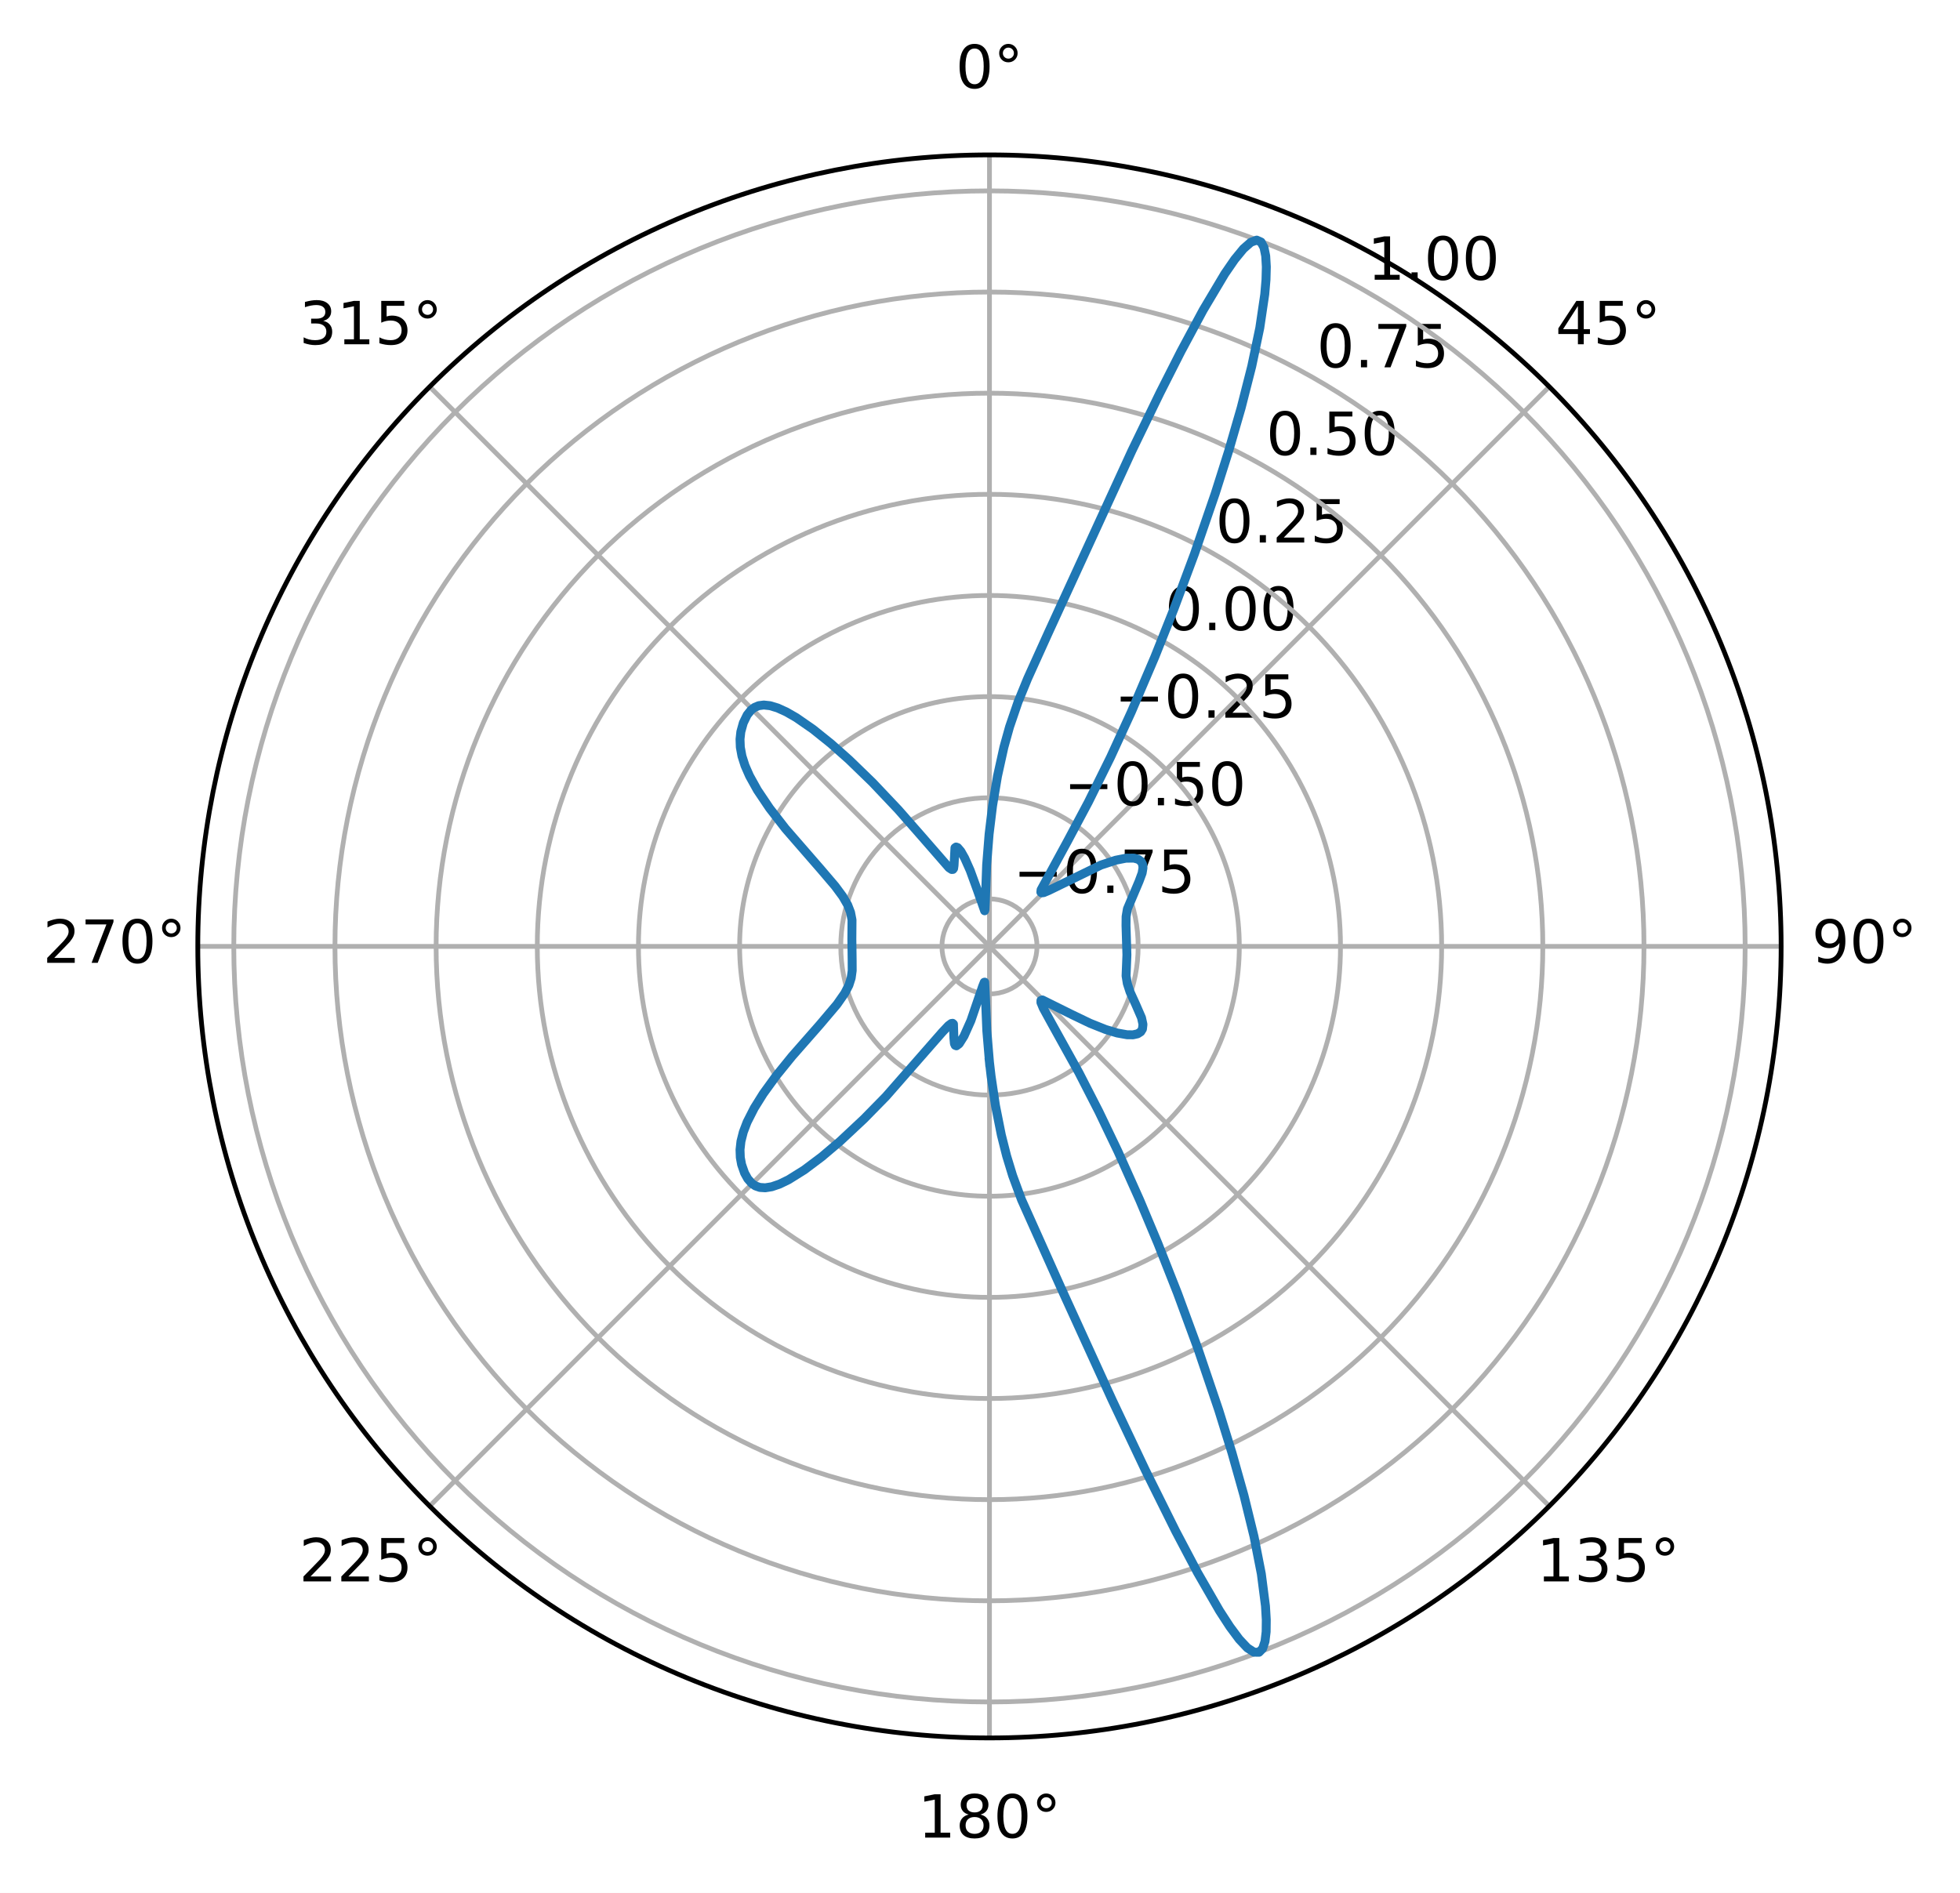
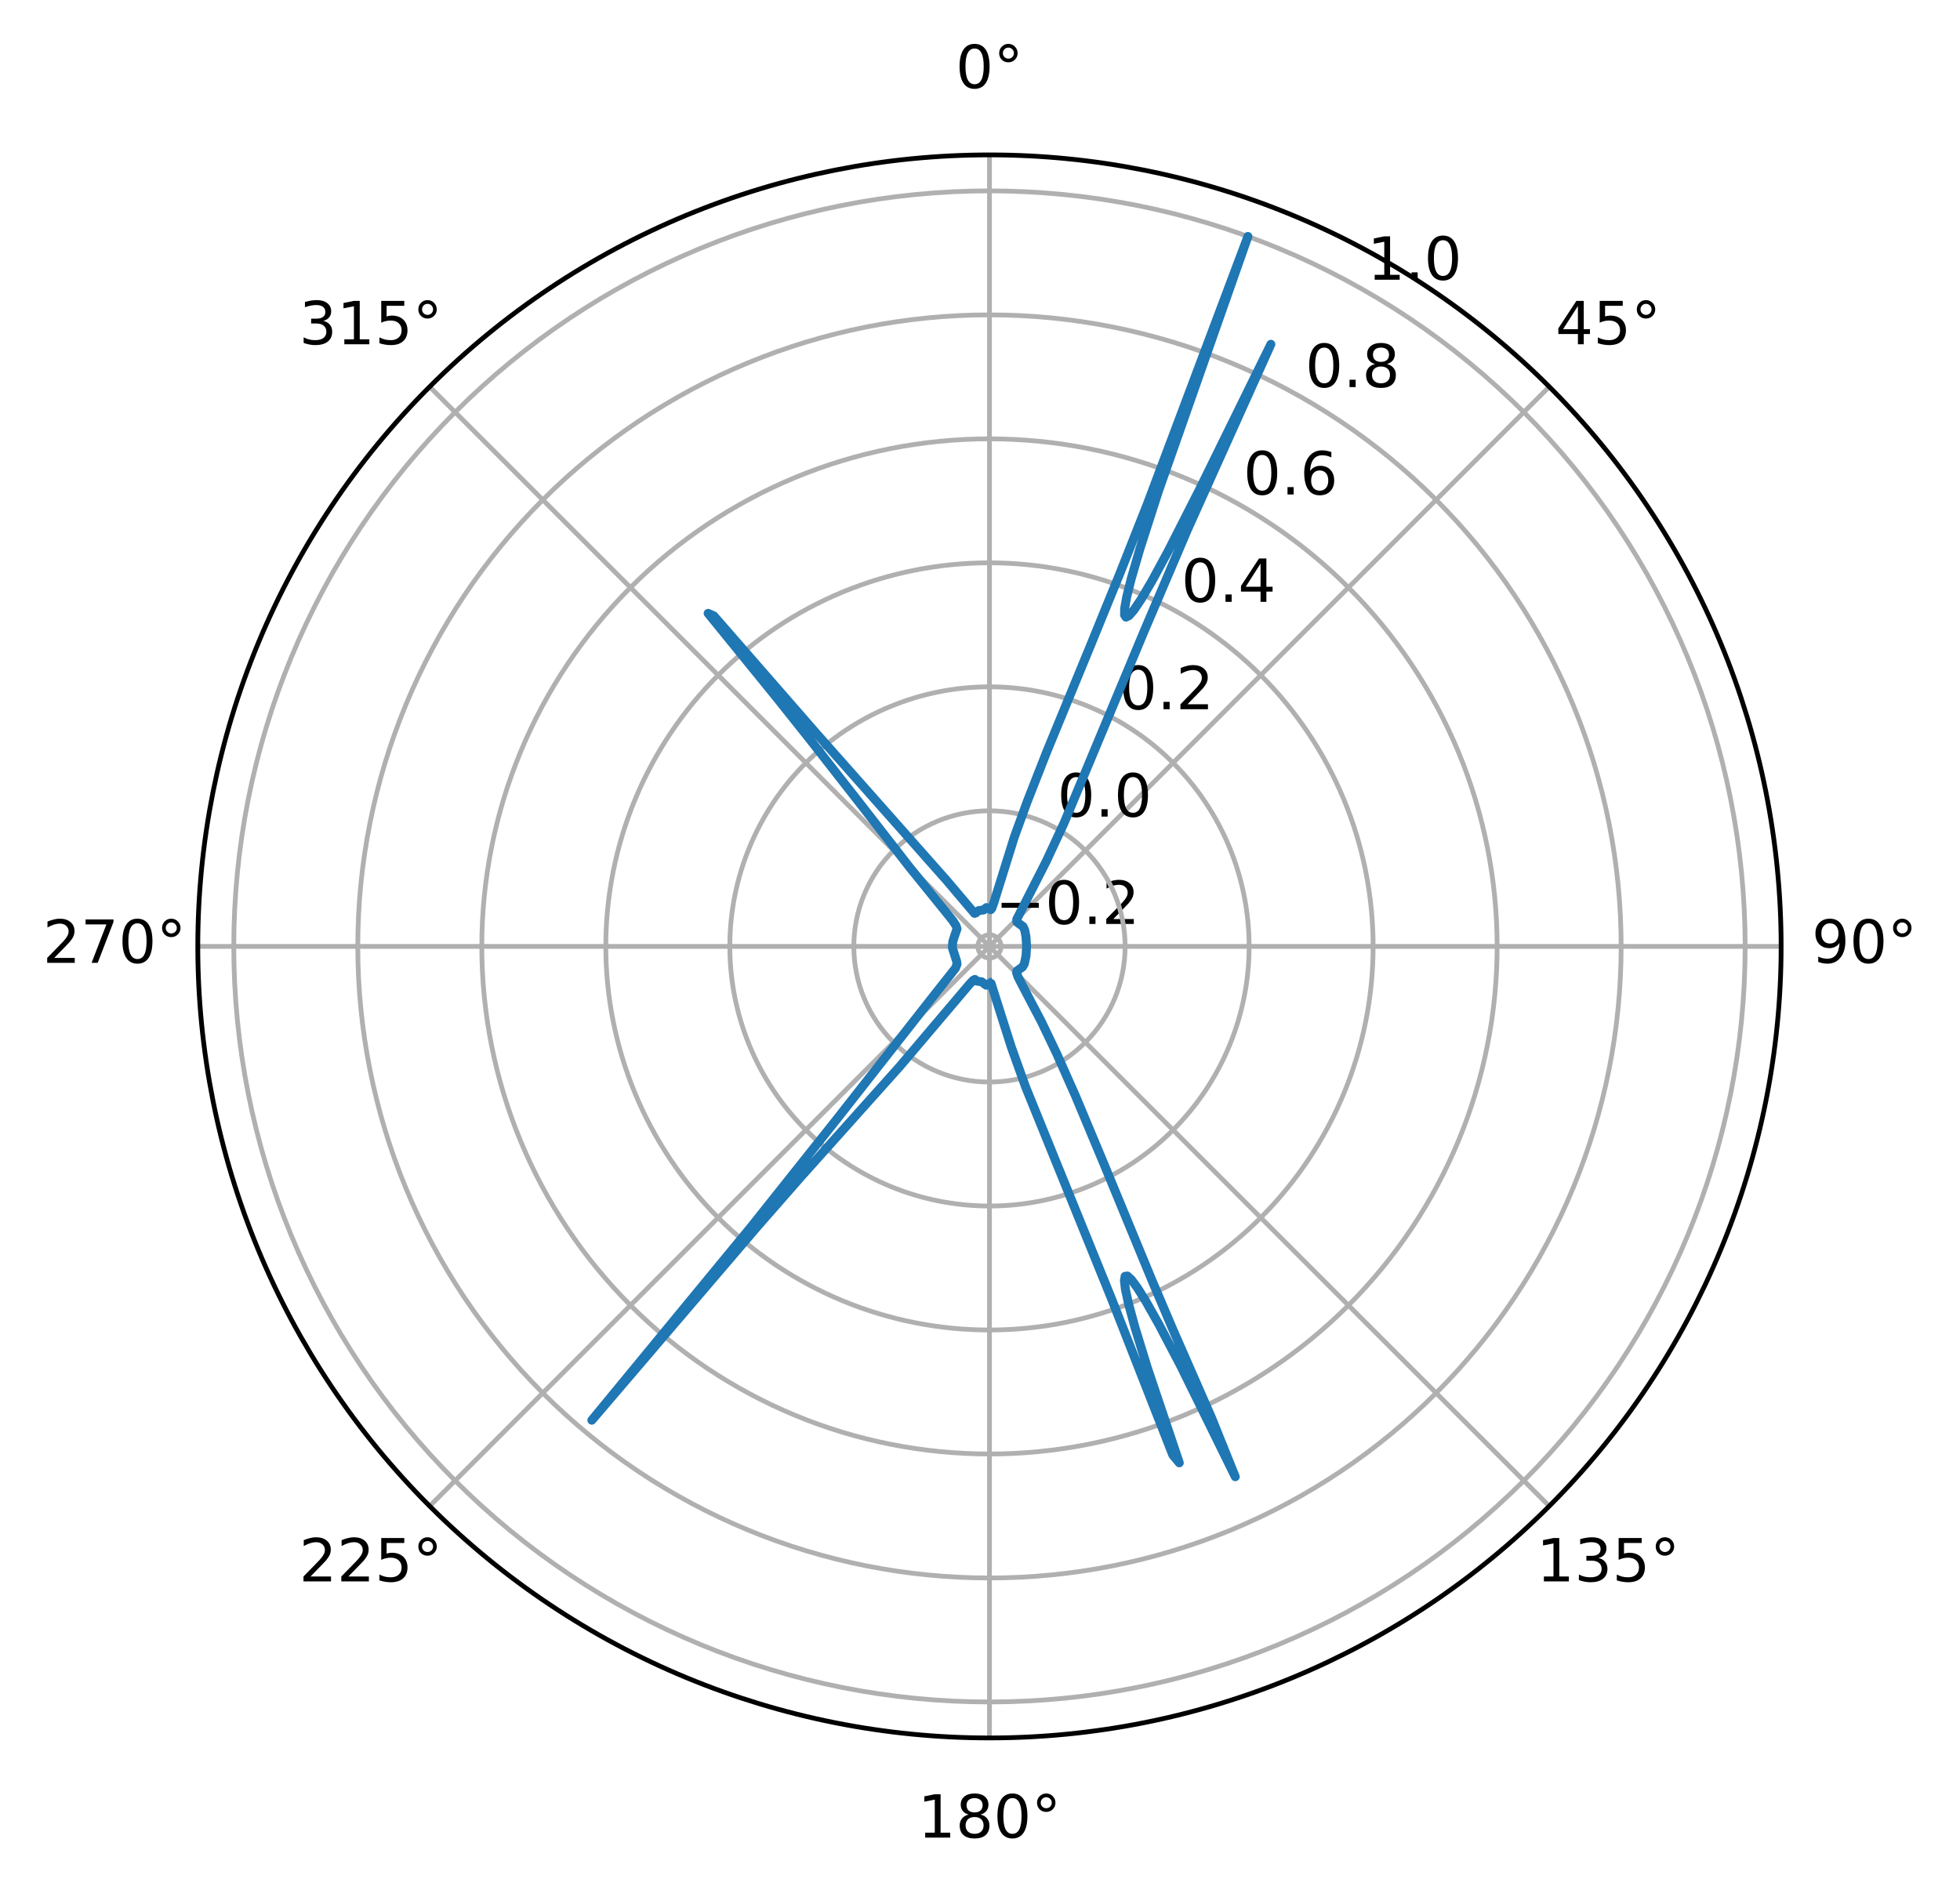
<svg xmlns="http://www.w3.org/2000/svg" xmlns:xlink="http://www.w3.org/1999/xlink" width="329.418pt" height="318.19pt" viewBox="0 0 329.418 318.19" version="1.1">
  <defs>
    <style type="text/css">*{stroke-linejoin: round; stroke-linecap: butt}</style>
  </defs>
  <g id="figure_1">
    <g id="patch_1">
      <path d="M 0 318.19  L 329.418 318.19  L 329.418 0  L 0 0  z " style="fill: #ffffff" />
    </g>
    <g id="axes_1">
      <g id="patch_2">
        <path d="M 299.356 159.095  C 299.356 141.622 295.914 124.319 289.227 108.177  C 282.541 92.034 272.74 77.365 260.385 65.01  C 248.029 52.655 233.361 42.854 217.218 36.167  C 201.075 29.481 183.773 26.039 166.3 26.039  C 148.827 26.039 131.524 29.481 115.381 36.167  C 99.239 42.854 84.57 52.655 72.215 65.01  C 59.86 77.365 50.059 92.034 43.372 108.177  C 36.686 124.319 33.244 141.622 33.244 159.095  C 33.244 176.568 36.686 193.871 43.372 210.013  C 50.059 226.156 59.86 240.825 72.215 253.18  C 84.57 265.535 99.239 275.336 115.381 282.023  C 131.524 288.709 148.827 292.151 166.3 292.151  C 183.773 292.151 201.075 288.709 217.218 282.023  C 233.361 275.336 248.029 265.535 260.385 253.18  C 272.74 240.825 282.541 226.156 289.227 210.013  C 295.914 193.871 299.356 176.568 299.356 159.095  M 166.3 159.095  C 166.3 159.095 166.3 159.095 166.3 159.095  C 166.3 159.095 166.3 159.095 166.3 159.095  C 166.3 159.095 166.3 159.095 166.3 159.095  C 166.3 159.095 166.3 159.095 166.3 159.095  C 166.3 159.095 166.3 159.095 166.3 159.095  C 166.3 159.095 166.3 159.095 166.3 159.095  C 166.3 159.095 166.3 159.095 166.3 159.095  C 166.3 159.095 166.3 159.095 166.3 159.095  C 166.3 159.095 166.3 159.095 166.3 159.095  C 166.3 159.095 166.3 159.095 166.3 159.095  C 166.3 159.095 166.3 159.095 166.3 159.095  C 166.3 159.095 166.3 159.095 166.3 159.095  C 166.3 159.095 166.3 159.095 166.3 159.095  C 166.3 159.095 166.3 159.095 166.3 159.095  C 166.3 159.095 166.3 159.095 166.3 159.095  C 166.3 159.095 166.3 159.095 166.3 159.095  M 299.356 159.095  z " style="fill: #ffffff" />
      </g>
      <g id="matplotlib.axis_1">
        <g id="xtick_1">
          <g id="line2d_1">
-             <path d="M 166.3 159.095  L 166.3 26.039  " clip-path="url(#p06a50788ea)" style="fill: none; stroke: #b0b0b0; stroke-width: 0.8; stroke-linecap: square" />
+             <path d="M 166.3 159.095  L 166.3 26.039  " clip-path="url(#pd3a0878248)" style="fill: none; stroke: #b0b0b0; stroke-width: 0.8; stroke-linecap: square" />
          </g>
          <g id="text_1">
            <g transform="translate(160.6185 14.79844)scale(0.1 -0.1)">
              <defs>
                <path id="DejaVuSans-30" d="M 2034 4250  Q 1547 4250 1301 3770  Q 1056 3291 1056 2328  Q 1056 1369 1301 889  Q 1547 409 2034 409  Q 2525 409 2770 889  Q 3016 1369 3016 2328  Q 3016 3291 2770 3770  Q 2525 4250 2034 4250  z M 2034 4750  Q 2819 4750 3233 4129  Q 3647 3509 3647 2328  Q 3647 1150 3233 529  Q 2819 -91 2034 -91  Q 1250 -91 836 529  Q 422 1150 422 2328  Q 422 3509 836 4129  Q 1250 4750 2034 4750  z " transform="scale(0.015625)" />
                <path id="DejaVuSans-b0" d="M 1600 4347  Q 1350 4347 1178 4173  Q 1006 4000 1006 3750  Q 1006 3503 1178 3333  Q 1350 3163 1600 3163  Q 1850 3163 2022 3333  Q 2194 3503 2194 3750  Q 2194 3997 2020 4172  Q 1847 4347 1600 4347  z M 1600 4750  Q 1800 4750 1984 4673  Q 2169 4597 2303 4453  Q 2447 4313 2519 4134  Q 2591 3956 2591 3750  Q 2591 3338 2302 3052  Q 2013 2766 1594 2766  Q 1172 2766 890 3047  Q 609 3328 609 3750  Q 609 4169 896 4459  Q 1184 4750 1600 4750  z " transform="scale(0.015625)" />
              </defs>
              <use xlink:href="#DejaVuSans-30" />
              <use xlink:href="#DejaVuSans-b0" x="63.623" />
            </g>
          </g>
        </g>
        <g id="xtick_2">
          <g id="line2d_2">
-             <path d="M 166.3 159.095  L 260.385 65.01  " clip-path="url(#p06a50788ea)" style="fill: none; stroke: #b0b0b0; stroke-width: 0.8; stroke-linecap: square" />
+             <path d="M 166.3 159.095  L 260.385 65.01  " clip-path="url(#pd3a0878248)" style="fill: none; stroke: #b0b0b0; stroke-width: 0.8; stroke-linecap: square" />
          </g>
          <g id="text_2">
            <g transform="translate(261.4215 57.87014)scale(0.1 -0.1)">
              <defs>
                <path id="DejaVuSans-34" d="M 2419 4116  L 825 1625  L 2419 1625  L 2419 4116  z M 2253 4666  L 3047 4666  L 3047 1625  L 3713 1625  L 3713 1100  L 3047 1100  L 3047 0  L 2419 0  L 2419 1100  L 313 1100  L 313 1709  L 2253 4666  z " transform="scale(0.015625)" />
                <path id="DejaVuSans-35" d="M 691 4666  L 3169 4666  L 3169 4134  L 1269 4134  L 1269 2991  Q 1406 3038 1543 3061  Q 1681 3084 1819 3084  Q 2600 3084 3056 2656  Q 3513 2228 3513 1497  Q 3513 744 3044 326  Q 2575 -91 1722 -91  Q 1428 -91 1123 -41  Q 819 9 494 109  L 494 744  Q 775 591 1075 516  Q 1375 441 1709 441  Q 2250 441 2565 725  Q 2881 1009 2881 1497  Q 2881 1984 2565 2268  Q 2250 2553 1709 2553  Q 1456 2553 1204 2497  Q 953 2441 691 2322  L 691 4666  z " transform="scale(0.015625)" />
              </defs>
              <use xlink:href="#DejaVuSans-34" />
              <use xlink:href="#DejaVuSans-35" x="63.623" />
              <use xlink:href="#DejaVuSans-b0" x="127.246" />
            </g>
          </g>
        </g>
        <g id="xtick_3">
          <g id="line2d_3">
-             <path d="M 166.3 159.095  L 299.356 159.095  " clip-path="url(#p06a50788ea)" style="fill: none; stroke: #b0b0b0; stroke-width: 0.8; stroke-linecap: square" />
+             <path d="M 166.3 159.095  L 299.356 159.095  " clip-path="url(#pd3a0878248)" style="fill: none; stroke: #b0b0b0; stroke-width: 0.8; stroke-linecap: square" />
          </g>
          <g id="text_3">
            <g transform="translate(304.4932 161.8544)scale(0.1 -0.1)">
              <defs>
                <path id="DejaVuSans-39" d="M 703 97  L 703 672  Q 941 559 1184 500  Q 1428 441 1663 441  Q 2288 441 2617 861  Q 2947 1281 2994 2138  Q 2813 1869 2534 1725  Q 2256 1581 1919 1581  Q 1219 1581 811 2004  Q 403 2428 403 3163  Q 403 3881 828 4315  Q 1253 4750 1959 4750  Q 2769 4750 3195 4129  Q 3622 3509 3622 2328  Q 3622 1225 3098 567  Q 2575 -91 1691 -91  Q 1453 -91 1209 -44  Q 966 3 703 97  z M 1959 2075  Q 2384 2075 2632 2365  Q 2881 2656 2881 3163  Q 2881 3666 2632 3958  Q 2384 4250 1959 4250  Q 1534 4250 1286 3958  Q 1038 3666 1038 3163  Q 1038 2656 1286 2365  Q 1534 2075 1959 2075  z " transform="scale(0.015625)" />
              </defs>
              <use xlink:href="#DejaVuSans-39" />
              <use xlink:href="#DejaVuSans-30" x="63.623" />
              <use xlink:href="#DejaVuSans-b0" x="127.246" />
            </g>
          </g>
        </g>
        <g id="xtick_4">
          <g id="line2d_4">
-             <path d="M 166.3 159.095  L 260.385 253.18  " clip-path="url(#p06a50788ea)" style="fill: none; stroke: #b0b0b0; stroke-width: 0.8; stroke-linecap: square" />
+             <path d="M 166.3 159.095  L 260.385 253.18  " clip-path="url(#pd3a0878248)" style="fill: none; stroke: #b0b0b0; stroke-width: 0.8; stroke-linecap: square" />
          </g>
          <g id="text_4">
            <g transform="translate(258.2403 265.8387)scale(0.1 -0.1)">
              <defs>
                <path id="DejaVuSans-31" d="M 794 531  L 1825 531  L 1825 4091  L 703 3866  L 703 4441  L 1819 4666  L 2450 4666  L 2450 531  L 3481 531  L 3481 0  L 794 0  L 794 531  z " transform="scale(0.015625)" />
                <path id="DejaVuSans-33" d="M 2597 2516  Q 3050 2419 3304 2112  Q 3559 1806 3559 1356  Q 3559 666 3084 287  Q 2609 -91 1734 -91  Q 1441 -91 1130 -33  Q 819 25 488 141  L 488 750  Q 750 597 1062 519  Q 1375 441 1716 441  Q 2309 441 2620 675  Q 2931 909 2931 1356  Q 2931 1769 2642 2001  Q 2353 2234 1838 2234  L 1294 2234  L 1294 2753  L 1863 2753  Q 2328 2753 2575 2939  Q 2822 3125 2822 3475  Q 2822 3834 2567 4026  Q 2313 4219 1838 4219  Q 1578 4219 1281 4162  Q 984 4106 628 3988  L 628 4550  Q 988 4650 1302 4700  Q 1616 4750 1894 4750  Q 2613 4750 3031 4423  Q 3450 4097 3450 3541  Q 3450 3153 3228 2886  Q 3006 2619 2597 2516  z " transform="scale(0.015625)" />
              </defs>
              <use xlink:href="#DejaVuSans-31" />
              <use xlink:href="#DejaVuSans-33" x="63.623" />
              <use xlink:href="#DejaVuSans-35" x="127.246" />
              <use xlink:href="#DejaVuSans-b0" x="190.869" />
            </g>
          </g>
        </g>
        <g id="xtick_5">
          <g id="line2d_5">
-             <path d="M 166.3 159.095  L 166.3 292.151  " clip-path="url(#p06a50788ea)" style="fill: none; stroke: #b0b0b0; stroke-width: 0.8; stroke-linecap: square" />
+             <path d="M 166.3 159.095  L 166.3 292.151  " clip-path="url(#pd3a0878248)" style="fill: none; stroke: #b0b0b0; stroke-width: 0.8; stroke-linecap: square" />
          </g>
          <g id="text_5">
            <g transform="translate(154.256 308.9104)scale(0.1 -0.1)">
              <defs>
                <path id="DejaVuSans-38" d="M 2034 2216  Q 1584 2216 1326 1975  Q 1069 1734 1069 1313  Q 1069 891 1326 650  Q 1584 409 2034 409  Q 2484 409 2743 651  Q 3003 894 3003 1313  Q 3003 1734 2745 1975  Q 2488 2216 2034 2216  z M 1403 2484  Q 997 2584 770 2862  Q 544 3141 544 3541  Q 544 4100 942 4425  Q 1341 4750 2034 4750  Q 2731 4750 3128 4425  Q 3525 4100 3525 3541  Q 3525 3141 3298 2862  Q 3072 2584 2669 2484  Q 3125 2378 3379 2068  Q 3634 1759 3634 1313  Q 3634 634 3220 271  Q 2806 -91 2034 -91  Q 1263 -91 848 271  Q 434 634 434 1313  Q 434 1759 690 2068  Q 947 2378 1403 2484  z M 1172 3481  Q 1172 3119 1398 2916  Q 1625 2713 2034 2713  Q 2441 2713 2670 2916  Q 2900 3119 2900 3481  Q 2900 3844 2670 4047  Q 2441 4250 2034 4250  Q 1625 4250 1398 4047  Q 1172 3844 1172 3481  z " transform="scale(0.015625)" />
              </defs>
              <use xlink:href="#DejaVuSans-31" />
              <use xlink:href="#DejaVuSans-38" x="63.623" />
              <use xlink:href="#DejaVuSans-30" x="127.246" />
              <use xlink:href="#DejaVuSans-b0" x="190.869" />
            </g>
          </g>
        </g>
        <g id="xtick_6">
          <g id="line2d_6">
-             <path d="M 166.3 159.095  L 72.215 253.18  " clip-path="url(#p06a50788ea)" style="fill: none; stroke: #b0b0b0; stroke-width: 0.8; stroke-linecap: square" />
+             <path d="M 166.3 159.095  L 72.215 253.18  " clip-path="url(#pd3a0878248)" style="fill: none; stroke: #b0b0b0; stroke-width: 0.8; stroke-linecap: square" />
          </g>
          <g id="text_6">
            <g transform="translate(50.2717 265.8387)scale(0.1 -0.1)">
              <defs>
                <path id="DejaVuSans-32" d="M 1228 531  L 3431 531  L 3431 0  L 469 0  L 469 531  Q 828 903 1448 1529  Q 2069 2156 2228 2338  Q 2531 2678 2651 2914  Q 2772 3150 2772 3378  Q 2772 3750 2511 3984  Q 2250 4219 1831 4219  Q 1534 4219 1204 4116  Q 875 4013 500 3803  L 500 4441  Q 881 4594 1212 4672  Q 1544 4750 1819 4750  Q 2544 4750 2975 4387  Q 3406 4025 3406 3419  Q 3406 3131 3298 2873  Q 3191 2616 2906 2266  Q 2828 2175 2409 1742  Q 1991 1309 1228 531  z " transform="scale(0.015625)" />
              </defs>
              <use xlink:href="#DejaVuSans-32" />
              <use xlink:href="#DejaVuSans-32" x="63.623" />
              <use xlink:href="#DejaVuSans-35" x="127.246" />
              <use xlink:href="#DejaVuSans-b0" x="190.869" />
            </g>
          </g>
        </g>
        <g id="xtick_7">
          <g id="line2d_7">
-             <path d="M 166.3 159.095  L 33.244 159.095  " clip-path="url(#p06a50788ea)" style="fill: none; stroke: #b0b0b0; stroke-width: 0.8; stroke-linecap: square" />
+             <path d="M 166.3 159.095  L 33.244 159.095  " clip-path="url(#pd3a0878248)" style="fill: none; stroke: #b0b0b0; stroke-width: 0.8; stroke-linecap: square" />
          </g>
          <g id="text_7">
            <g transform="translate(7.2 161.8544)scale(0.1 -0.1)">
              <defs>
                <path id="DejaVuSans-37" d="M 525 4666  L 3525 4666  L 3525 4397  L 1831 0  L 1172 0  L 2766 4134  L 525 4134  L 525 4666  z " transform="scale(0.015625)" />
              </defs>
              <use xlink:href="#DejaVuSans-32" />
              <use xlink:href="#DejaVuSans-37" x="63.623" />
              <use xlink:href="#DejaVuSans-30" x="127.246" />
              <use xlink:href="#DejaVuSans-b0" x="190.869" />
            </g>
          </g>
        </g>
        <g id="xtick_8">
          <g id="line2d_8">
-             <path d="M 166.3 159.095  L 72.215 65.01  " clip-path="url(#p06a50788ea)" style="fill: none; stroke: #b0b0b0; stroke-width: 0.8; stroke-linecap: square" />
+             <path d="M 166.3 159.095  L 72.215 65.01  " clip-path="url(#pd3a0878248)" style="fill: none; stroke: #b0b0b0; stroke-width: 0.8; stroke-linecap: square" />
          </g>
          <g id="text_8">
            <g transform="translate(50.2717 57.87014)scale(0.1 -0.1)">
              <use xlink:href="#DejaVuSans-33" />
              <use xlink:href="#DejaVuSans-31" x="63.623" />
              <use xlink:href="#DejaVuSans-35" x="127.246" />
              <use xlink:href="#DejaVuSans-b0" x="190.869" />
            </g>
          </g>
        </g>
      </g>
      <g id="matplotlib.axis_2">
        <g id="ytick_1">
          <g id="line2d_9">
-             <path d="M 166.3 151.108  C 167.349 151.108 168.387 151.314 169.356 151.716  C 170.325 152.117 171.206 152.706 171.948 153.447  C 172.689 154.189 173.278 155.069 173.679 156.038  C 174.08 157.008 174.287 158.046 174.287 159.095  C 174.287 160.144 174.08 161.183 173.679 162.152  C 173.278 163.121 172.689 164.001 171.948 164.743  C 171.206 165.485 170.325 166.073 169.356 166.474  C 168.387 166.876 167.349 167.082 166.3 167.082  C 165.251 167.082 164.212 166.876 163.243 166.474  C 162.274 166.073 161.394 165.485 160.652 164.743  C 159.91 164.001 159.322 163.121 158.921 162.152  C 158.519 161.183 158.313 160.144 158.313 159.095  C 158.313 158.046 158.519 157.008 158.921 156.038  C 159.322 155.069 159.91 154.189 160.652 153.447  C 161.394 152.706 162.274 152.117 163.243 151.716  C 164.212 151.314 165.251 151.108 166.3 151.108  " clip-path="url(#p06a50788ea)" style="fill: none; stroke: #b0b0b0; stroke-width: 0.8; stroke-linecap: square" />
+             <path d="M 166.3 157.139  C 166.557 157.139 166.811 157.189 167.048 157.288  C 167.286 157.386 167.501 157.53 167.683 157.712  C 167.865 157.893 168.009 158.109 168.107 158.346  C 168.205 158.584 168.256 158.838 168.256 159.095  C 168.256 159.352 168.205 159.606 168.107 159.844  C 168.009 160.081 167.865 160.297 167.683 160.478  C 167.501 160.66 167.286 160.804 167.048 160.902  C 166.811 161.001 166.557 161.051 166.3 161.051  C 166.043 161.051 165.788 161.001 165.551 160.902  C 165.314 160.804 165.098 160.66 164.916 160.478  C 164.735 160.297 164.591 160.081 164.492 159.844  C 164.394 159.606 164.344 159.352 164.344 159.095  C 164.344 158.838 164.394 158.584 164.492 158.346  C 164.591 158.109 164.735 157.893 164.916 157.712  C 165.098 157.53 165.314 157.386 165.551 157.288  C 165.788 157.189 166.043 157.139 166.3 157.139  " clip-path="url(#pd3a0878248)" style="fill: none; stroke: #b0b0b0; stroke-width: 0.8; stroke-linecap: square" />
          </g>
          <g id="text_9">
-             <g transform="translate(170.2934 150.0982)scale(0.1 -0.1)">
+             <g transform="translate(167.2779 155.3212)scale(0.1 -0.1)">
              <defs>
                <path id="DejaVuSans-2212" d="M 678 2272  L 4684 2272  L 4684 1741  L 678 1741  L 678 2272  z " transform="scale(0.015625)" />
                <path id="DejaVuSans-2e" d="M 684 794  L 1344 794  L 1344 0  L 684 0  L 684 794  z " transform="scale(0.015625)" />
              </defs>
-               <use xlink:href="#DejaVuSans-2212" />
-               <use xlink:href="#DejaVuSans-30" x="83.789" />
-               <use xlink:href="#DejaVuSans-2e" x="147.412" />
-               <use xlink:href="#DejaVuSans-37" x="179.199" />
-               <use xlink:href="#DejaVuSans-35" x="242.822" />
-             </g>
-           </g>
-         </g>
-         <g id="ytick_2">
-           <g id="line2d_10">
-             <path d="M 166.3 134.105  C 169.581 134.105 172.831 134.751 175.863 136.007  C 178.895 137.263 181.65 139.104 183.97 141.424  C 186.291 143.745 188.132 146.5 189.388 149.532  C 190.644 152.564 191.29 155.813 191.29 159.095  C 191.29 162.377 190.644 165.627 189.388 168.658  C 188.132 171.69 186.291 174.445 183.97 176.766  C 181.65 179.086 178.895 180.927 175.863 182.183  C 172.831 183.439 169.581 184.085 166.3 184.085  C 163.018 184.085 159.768 183.439 156.736 182.183  C 153.705 180.927 150.95 179.086 148.629 176.766  C 146.309 174.445 144.468 171.69 143.212 168.658  C 141.956 165.627 141.31 162.377 141.31 159.095  C 141.31 155.813 141.956 152.564 143.212 149.532  C 144.468 146.5 146.309 143.745 148.629 141.424  C 150.95 139.104 153.705 137.263 156.736 136.007  C 159.768 134.751 163.018 134.105 166.3 134.105  " clip-path="url(#p06a50788ea)" style="fill: none; stroke: #b0b0b0; stroke-width: 0.8; stroke-linecap: square" />
-           </g>
-           <g id="text_10">
-             <g transform="translate(178.7948 135.3732)scale(0.1 -0.1)">
-               <use xlink:href="#DejaVuSans-2212" />
-               <use xlink:href="#DejaVuSans-30" x="83.789" />
-               <use xlink:href="#DejaVuSans-2e" x="147.412" />
-               <use xlink:href="#DejaVuSans-35" x="179.199" />
-               <use xlink:href="#DejaVuSans-30" x="242.822" />
-             </g>
-           </g>
-         </g>
-         <g id="ytick_3">
-           <g id="line2d_11">
-             <path d="M 166.3 117.102  C 171.814 117.102 177.275 118.188 182.37 120.298  C 187.465 122.409 192.094 125.502 195.993 129.401  C 199.893 133.301 202.986 137.93 205.096 143.025  C 207.207 148.12 208.293 153.581 208.293 159.095  C 208.293 164.61 207.207 170.07 205.096 175.165  C 202.986 180.26 199.893 184.889 195.993 188.789  C 192.094 192.688 187.465 195.781 182.37 197.892  C 177.275 200.002 171.814 201.088 166.3 201.088  C 160.785 201.088 155.324 200.002 150.23 197.892  C 145.135 195.781 140.505 192.688 136.606 188.789  C 132.707 184.889 129.613 180.26 127.503 175.165  C 125.393 170.07 124.307 164.61 124.307 159.095  C 124.307 153.581 125.393 148.12 127.503 143.025  C 129.613 137.93 132.707 133.301 136.606 129.401  C 140.505 125.502 145.135 122.409 150.23 120.298  C 155.324 118.188 160.785 117.102 166.3 117.102  " clip-path="url(#p06a50788ea)" style="fill: none; stroke: #b0b0b0; stroke-width: 0.8; stroke-linecap: square" />
-           </g>
-           <g id="text_11">
-             <g transform="translate(187.2963 120.6482)scale(0.1 -0.1)">
              <use xlink:href="#DejaVuSans-2212" />
              <use xlink:href="#DejaVuSans-30" x="83.789" />
              <use xlink:href="#DejaVuSans-2e" x="147.412" />
              <use xlink:href="#DejaVuSans-32" x="179.199" />
-               <use xlink:href="#DejaVuSans-35" x="242.822" />
+             </g>
+           </g>
+         </g>
+         <g id="ytick_2">
+           <g id="line2d_10">
+             <path d="M 166.3 136.297  C 169.294 136.297 172.258 136.887 175.024 138.032  C 177.79 139.178 180.304 140.857 182.42 142.974  C 184.537 145.091 186.217 147.605 187.363 150.371  C 188.508 153.137 189.098 156.101 189.098 159.095  C 189.098 162.089 188.508 165.054 187.363 167.82  C 186.217 170.585 184.537 173.099 182.42 175.216  C 180.304 177.333 177.79 179.012 175.024 180.158  C 172.258 181.304 169.294 181.893 166.3 181.893  C 163.306 181.893 160.341 181.304 157.575 180.158  C 154.809 179.012 152.296 177.333 150.179 175.216  C 148.062 173.099 146.383 170.585 145.237 167.82  C 144.091 165.054 143.502 162.089 143.502 159.095  C 143.502 156.101 144.091 153.137 145.237 150.371  C 146.383 147.605 148.062 145.091 150.179 142.974  C 152.296 140.857 154.809 139.178 157.575 138.032  C 160.341 136.887 163.306 136.297 166.3 136.297  " clip-path="url(#pd3a0878248)" style="fill: none; stroke: #b0b0b0; stroke-width: 0.8; stroke-linecap: square" />
+           </g>
+           <g id="text_10">
+             <g transform="translate(177.6988 137.2716)scale(0.1 -0.1)">
+               <use xlink:href="#DejaVuSans-30" />
+               <use xlink:href="#DejaVuSans-2e" x="63.623" />
+               <use xlink:href="#DejaVuSans-30" x="95.41" />
+             </g>
+           </g>
+         </g>
+         <g id="ytick_3">
+           <g id="line2d_11">
+             <path d="M 166.3 115.455  C 172.031 115.455 177.706 116.584 183 118.777  C 188.295 120.97 193.106 124.185 197.158 128.237  C 201.21 132.289 204.425 137.1 206.618 142.395  C 208.811 147.689 209.94 153.364 209.94 159.095  C 209.94 164.826 208.811 170.501 206.618 175.795  C 204.425 181.09 201.21 185.901 197.158 189.953  C 193.106 194.006 188.295 197.22 183 199.413  C 177.706 201.606 172.031 202.735 166.3 202.735  C 160.569 202.735 154.894 201.606 149.599 199.413  C 144.305 197.22 139.494 194.006 135.442 189.953  C 131.389 185.901 128.175 181.09 125.982 175.795  C 123.788 170.501 122.66 164.826 122.66 159.095  C 122.66 153.364 123.788 147.689 125.982 142.395  C 128.175 137.1 131.389 132.289 135.442 128.237  C 139.494 124.185 144.305 120.97 149.599 118.777  C 154.894 116.584 160.569 115.455 166.3 115.455  " clip-path="url(#pd3a0878248)" style="fill: none; stroke: #b0b0b0; stroke-width: 0.8; stroke-linecap: square" />
+           </g>
+           <g id="text_11">
+             <g transform="translate(188.1198 119.2219)scale(0.1 -0.1)">
+               <use xlink:href="#DejaVuSans-30" />
+               <use xlink:href="#DejaVuSans-2e" x="63.623" />
+               <use xlink:href="#DejaVuSans-32" x="95.41" />
            </g>
          </g>
        </g>
        <g id="ytick_4">
          <g id="line2d_12">
-             <path d="M 166.3 100.099  C 174.047 100.099 181.719 101.625 188.877 104.59  C 196.034 107.555 202.538 111.9 208.016 117.378  C 213.494 122.857 217.84 129.361 220.805 136.518  C 223.77 143.676 225.296 151.348 225.296 159.095  C 225.296 166.842 223.77 174.514 220.805 181.672  C 217.84 188.829 213.494 195.333 208.016 200.812  C 202.538 206.29 196.034 210.636 188.877 213.6  C 181.719 216.565 174.047 218.091 166.3 218.091  C 158.552 218.091 150.88 216.565 143.723 213.6  C 136.565 210.636 130.061 206.29 124.583 200.812  C 119.105 195.333 114.759 188.829 111.794 181.672  C 108.83 174.514 107.304 166.842 107.304 159.095  C 107.304 151.348 108.83 143.676 111.794 136.518  C 114.759 129.361 119.105 122.857 124.583 117.378  C 130.061 111.9 136.565 107.555 143.723 104.59  C 150.88 101.625 158.552 100.099 166.3 100.099  " clip-path="url(#p06a50788ea)" style="fill: none; stroke: #b0b0b0; stroke-width: 0.8; stroke-linecap: square" />
+             <path d="M 166.3 94.613  C 174.767 94.613 183.153 96.281 190.976 99.521  C 198.799 102.762 205.908 107.512 211.895 113.499  C 217.883 119.487 222.633 126.596 225.873 134.419  C 229.114 142.242 230.782 150.627 230.782 159.095  C 230.782 167.563 229.114 175.948 225.873 183.771  C 222.633 191.594 217.883 198.703 211.895 204.691  C 205.908 210.678 198.799 215.428 190.976 218.669  C 183.153 221.909 174.767 223.577 166.3 223.577  C 157.832 223.577 149.447 221.909 141.624 218.669  C 133.8 215.428 126.692 210.678 120.704 204.691  C 114.716 198.703 109.967 191.594 106.726 183.771  C 103.486 175.948 101.818 167.563 101.818 159.095  C 101.818 150.627 103.486 142.242 106.726 134.419  C 109.967 126.596 114.716 119.487 120.704 113.499  C 126.692 107.512 133.8 102.762 141.624 99.521  C 149.447 96.281 157.832 94.613 166.3 94.613  " clip-path="url(#pd3a0878248)" style="fill: none; stroke: #b0b0b0; stroke-width: 0.8; stroke-linecap: square" />
          </g>
          <g id="text_12">
-             <g transform="translate(195.7978 105.9232)scale(0.1 -0.1)">
-               <use xlink:href="#DejaVuSans-30" />
-               <use xlink:href="#DejaVuSans-2e" x="63.623" />
-               <use xlink:href="#DejaVuSans-30" x="95.41" />
-               <use xlink:href="#DejaVuSans-30" x="159.033" />
+             <g transform="translate(198.5408 101.1722)scale(0.1 -0.1)">
+               <use xlink:href="#DejaVuSans-30" />
+               <use xlink:href="#DejaVuSans-2e" x="63.623" />
+               <use xlink:href="#DejaVuSans-34" x="95.41" />
            </g>
          </g>
        </g>
        <g id="ytick_5">
          <g id="line2d_13">
-             <path d="M 166.3 83.096  C 176.28 83.096 186.163 85.062 195.383 88.881  C 204.604 92.7 212.982 98.299 220.039 105.356  C 227.096 112.413 232.695 120.791 236.514 130.011  C 240.333 139.232 242.299 149.115 242.299 159.095  C 242.299 169.075 240.333 178.958 236.514 188.179  C 232.695 197.399 227.096 205.778 220.039 212.835  C 212.982 219.892 204.604 225.49 195.383 229.309  C 186.163 233.128 176.28 235.094 166.3 235.094  C 156.32 235.094 146.437 233.128 137.216 229.309  C 127.996 225.49 119.617 219.892 112.56 212.835  C 105.503 205.778 99.905 197.399 96.086 188.179  C 92.267 178.958 90.301 169.075 90.301 159.095  C 90.301 149.115 92.267 139.232 96.086 130.011  C 99.905 120.791 105.503 112.413 112.56 105.356  C 119.617 98.299 127.996 92.7 137.216 88.881  C 146.437 85.062 156.32 83.096 166.3 83.096  " clip-path="url(#p06a50788ea)" style="fill: none; stroke: #b0b0b0; stroke-width: 0.8; stroke-linecap: square" />
+             <path d="M 166.3 73.771  C 177.504 73.771 188.6 75.978 198.952 80.266  C 209.304 84.554 218.71 90.839 226.633 98.762  C 234.556 106.685 240.841 116.091 245.129 126.443  C 249.417 136.795 251.624 147.89 251.624 159.095  C 251.624 170.3 249.417 181.395 245.129 191.747  C 240.841 202.099 234.556 211.505 226.633 219.428  C 218.71 227.351 209.304 233.636 198.952 237.924  C 188.6 242.212 177.504 244.419 166.3 244.419  C 155.095 244.419 143.999 242.212 133.648 237.924  C 123.296 233.636 113.889 227.351 105.967 219.428  C 98.044 211.505 91.758 202.099 87.471 191.747  C 83.183 181.395 80.976 170.3 80.976 159.095  C 80.976 147.89 83.183 136.795 87.471 126.443  C 91.758 116.091 98.044 106.685 105.967 98.762  C 113.889 90.839 123.296 84.554 133.648 80.266  C 143.999 75.978 155.095 73.771 166.3 73.771  " clip-path="url(#pd3a0878248)" style="fill: none; stroke: #b0b0b0; stroke-width: 0.8; stroke-linecap: square" />
          </g>
          <g id="text_13">
-             <g transform="translate(204.2993 91.19823)scale(0.1 -0.1)">
-               <use xlink:href="#DejaVuSans-30" />
-               <use xlink:href="#DejaVuSans-2e" x="63.623" />
-               <use xlink:href="#DejaVuSans-32" x="95.41" />
-               <use xlink:href="#DejaVuSans-35" x="159.033" />
+             <g transform="translate(208.9618 83.12256)scale(0.1 -0.1)">
+               <defs>
+                 <path id="DejaVuSans-36" d="M 2113 2584  Q 1688 2584 1439 2293  Q 1191 2003 1191 1497  Q 1191 994 1439 701  Q 1688 409 2113 409  Q 2538 409 2786 701  Q 3034 994 3034 1497  Q 3034 2003 2786 2293  Q 2538 2584 2113 2584  z M 3366 4563  L 3366 3988  Q 3128 4100 2886 4159  Q 2644 4219 2406 4219  Q 1781 4219 1451 3797  Q 1122 3375 1075 2522  Q 1259 2794 1537 2939  Q 1816 3084 2150 3084  Q 2853 3084 3261 2657  Q 3669 2231 3669 1497  Q 3669 778 3244 343  Q 2819 -91 2113 -91  Q 1303 -91 875 529  Q 447 1150 447 2328  Q 447 3434 972 4092  Q 1497 4750 2381 4750  Q 2619 4750 2861 4703  Q 3103 4656 3366 4563  z " transform="scale(0.015625)" />
+               </defs>
+               <use xlink:href="#DejaVuSans-30" />
+               <use xlink:href="#DejaVuSans-2e" x="63.623" />
+               <use xlink:href="#DejaVuSans-36" x="95.41" />
            </g>
          </g>
        </g>
        <g id="ytick_6">
          <g id="line2d_14">
-             <path d="M 166.3 66.093  C 178.513 66.093 190.607 68.499 201.89 73.172  C 213.173 77.846 223.426 84.697 232.062 93.333  C 240.698 101.969 247.549 112.221 252.222 123.505  C 256.896 134.788 259.302 146.882 259.302 159.095  C 259.302 171.308 256.896 183.402 252.222 194.685  C 247.549 205.969 240.698 216.222 232.062 224.857  C 223.426 233.493 213.173 240.344 201.89 245.018  C 190.607 249.691 178.513 252.097 166.3 252.097  C 154.087 252.097 141.993 249.691 130.709 245.018  C 119.426 240.344 109.173 233.493 100.537 224.857  C 91.902 216.222 85.051 205.969 80.377 194.685  C 75.703 183.402 73.298 171.308 73.298 159.095  C 73.298 146.882 75.703 134.788 80.377 123.505  C 85.051 112.221 91.902 101.969 100.537 93.333  C 109.173 84.697 119.426 77.846 130.709 73.172  C 141.993 68.499 154.087 66.093 166.3 66.093  " clip-path="url(#p06a50788ea)" style="fill: none; stroke: #b0b0b0; stroke-width: 0.8; stroke-linecap: square" />
+             <path d="M 166.3 52.929  C 180.241 52.929 194.047 55.675 206.928 61.01  C 219.808 66.346 231.512 74.166 241.37 84.024  C 251.229 93.883 259.049 105.587 264.384 118.467  C 269.72 131.347 272.466 145.153 272.466 159.095  C 272.466 173.037 269.72 186.843 264.384 199.723  C 259.049 212.603 251.229 224.308 241.37 234.166  C 231.512 244.024 219.808 251.844 206.928 257.18  C 194.047 262.515 180.241 265.261 166.3 265.261  C 152.358 265.261 138.552 262.515 125.672 257.18  C 112.791 251.844 101.087 244.024 91.229 234.166  C 81.371 224.308 73.55 212.603 68.215 199.723  C 62.88 186.843 60.134 173.037 60.134 159.095  C 60.134 145.153 62.88 131.347 68.215 118.467  C 73.55 105.587 81.371 93.883 91.229 84.024  C 101.087 74.166 112.791 66.346 125.672 61.01  C 138.552 55.675 152.358 52.929 166.3 52.929  " clip-path="url(#pd3a0878248)" style="fill: none; stroke: #b0b0b0; stroke-width: 0.8; stroke-linecap: square" />
          </g>
          <g id="text_14">
-             <g transform="translate(212.8008 76.47322)scale(0.1 -0.1)">
-               <use xlink:href="#DejaVuSans-30" />
-               <use xlink:href="#DejaVuSans-2e" x="63.623" />
-               <use xlink:href="#DejaVuSans-35" x="95.41" />
-               <use xlink:href="#DejaVuSans-30" x="159.033" />
+             <g transform="translate(219.3828 65.07289)scale(0.1 -0.1)">
+               <use xlink:href="#DejaVuSans-30" />
+               <use xlink:href="#DejaVuSans-2e" x="63.623" />
+               <use xlink:href="#DejaVuSans-38" x="95.41" />
            </g>
          </g>
        </g>
        <g id="ytick_7">
          <g id="line2d_15">
-             <path d="M 166.3 49.09  C 180.745 49.09 195.051 51.936 208.397 57.464  C 221.743 62.992 233.87 71.095 244.085 81.31  C 254.3 91.524 262.403 103.652 267.931 116.998  C 273.459 130.344 276.305 144.649 276.305 159.095  C 276.305 173.541 273.459 187.846 267.931 201.192  C 262.403 214.538 254.3 226.666 244.085 236.88  C 233.87 247.095 221.743 255.198 208.397 260.726  C 195.051 266.255 180.745 269.1 166.3 269.1  C 151.854 269.1 137.549 266.255 124.203 260.726  C 110.857 255.198 98.729 247.095 88.514 236.88  C 78.3 226.666 70.196 214.538 64.668 201.192  C 59.14 187.846 56.295 173.541 56.295 159.095  C 56.295 144.649 59.14 130.344 64.668 116.998  C 70.196 103.652 78.3 91.524 88.514 81.31  C 98.729 71.095 110.857 62.992 124.203 57.464  C 137.549 51.936 151.854 49.09 166.3 49.09  " clip-path="url(#p06a50788ea)" style="fill: none; stroke: #b0b0b0; stroke-width: 0.8; stroke-linecap: square" />
+             <path d="M 166.3 32.087  C 182.978 32.087 199.495 35.372 214.904 41.755  C 230.313 48.138 244.314 57.493 256.108 69.287  C 267.901 81.08 277.257 95.082 283.64 110.491  C 290.022 125.9 293.308 142.417 293.308 159.095  C 293.308 175.774 290.022 192.29 283.64 207.699  C 277.257 223.108 267.901 237.11 256.108 248.903  C 244.314 260.697 230.313 270.053 214.904 276.435  C 199.495 282.818 182.978 286.103 166.3 286.103  C 149.621 286.103 133.105 282.818 117.696 276.435  C 102.287 270.053 88.285 260.697 76.492 248.903  C 64.698 237.11 55.342 223.108 48.96 207.699  C 42.577 192.29 39.292 175.774 39.292 159.095  C 39.292 142.417 42.577 125.9 48.96 110.491  C 55.342 95.082 64.698 81.08 76.492 69.287  C 88.285 57.493 102.287 48.138 117.696 41.755  C 133.105 35.372 149.621 32.087 166.3 32.087  " clip-path="url(#pd3a0878248)" style="fill: none; stroke: #b0b0b0; stroke-width: 0.8; stroke-linecap: square" />
          </g>
          <g id="text_15">
-             <g transform="translate(221.3023 61.74822)scale(0.1 -0.1)">
-               <use xlink:href="#DejaVuSans-30" />
-               <use xlink:href="#DejaVuSans-2e" x="63.623" />
-               <use xlink:href="#DejaVuSans-37" x="95.41" />
-               <use xlink:href="#DejaVuSans-35" x="159.033" />
-             </g>
-           </g>
-         </g>
-         <g id="ytick_8">
-           <g id="line2d_16">
-             <path d="M 166.3 32.087  C 182.978 32.087 199.495 35.372 214.904 41.755  C 230.313 48.138 244.314 57.493 256.108 69.287  C 267.901 81.08 277.257 95.082 283.64 110.491  C 290.022 125.9 293.308 142.417 293.308 159.095  C 293.308 175.774 290.022 192.29 283.64 207.699  C 277.257 223.108 267.901 237.11 256.108 248.903  C 244.314 260.697 230.313 270.053 214.904 276.435  C 199.495 282.818 182.978 286.103 166.3 286.103  C 149.621 286.103 133.105 282.818 117.696 276.435  C 102.287 270.053 88.285 260.697 76.492 248.903  C 64.698 237.11 55.342 223.108 48.96 207.699  C 42.577 192.29 39.292 175.774 39.292 159.095  C 39.292 142.417 42.577 125.9 48.96 110.491  C 55.342 95.082 64.698 81.08 76.492 69.287  C 88.285 57.493 102.287 48.138 117.696 41.755  C 133.105 35.372 149.621 32.087 166.3 32.087  " clip-path="url(#p06a50788ea)" style="fill: none; stroke: #b0b0b0; stroke-width: 0.8; stroke-linecap: square" />
-           </g>
-           <g id="text_16">
            <g transform="translate(229.8038 47.02322)scale(0.1 -0.1)">
              <use xlink:href="#DejaVuSans-31" />
              <use xlink:href="#DejaVuSans-2e" x="63.623" />
              <use xlink:href="#DejaVuSans-30" x="95.41" />
-               <use xlink:href="#DejaVuSans-30" x="159.033" />
-             </g>
-           </g>
-         </g>
-       </g>
-       <g id="line2d_17">
-         <path d="M 166.3 178.551  L 165.854 173.262  L 165.635 167.888  L 165.501 165.104  L 165.422 165.124  L 165.148 165.811  L 163.175 171.579  L 162.019 174.168  L 161.201 175.467  L 160.749 175.803  L 160.542 175.723  L 160.409 175.439  L 160.32 174.463  L 160.249 172.15  L 160.111 172.021  L 159.895 172.051  L 159.397 172.418  L 158.358 173.523  L 148.901 184.321  L 145.201 188.096  L 141.174 191.866  L 138.107 194.464  L 135.176 196.665  L 132.547 198.308  L 131.027 199.046  L 129.717 199.494  L 128.617 199.671  L 127.712 199.611  L 126.976 199.357  L 126.378 198.954  L 125.676 198.153  L 125.144 197.196  L 124.641 195.759  L 124.424 194.571  L 124.376 193.274  L 124.534 191.853  L 124.928 190.302  L 125.565 188.632  L 126.766 186.271  L 128.284 183.842  L 130.444 180.863  L 133.121 177.561  L 137.775 172.26  L 140.675 168.834  L 141.982 166.962  L 142.678 165.604  L 143.058 164.411  L 143.229 163.163  L 143.221 161.389  L 143.173 157.894  L 143.198 154.646  L 142.952 153.367  L 142.471 152.124  L 141.639 150.686  L 140.359 148.954  L 137.936 146.113  L 132.014 139.3  L 129.341 135.855  L 127.304 132.828  L 125.971 130.429  L 125.216 128.71  L 124.7 127.097  L 124.427 125.61  L 124.376 124.253  L 124.513 123.012  L 124.929 121.514  L 125.577 120.188  L 126.246 119.355  L 126.815 118.921  L 127.514 118.626  L 128.374 118.514  L 129.422 118.628  L 130.679 119.005  L 132.148 119.67  L 133.814 120.626  L 136.613 122.565  L 139.634 124.986  L 142.707 127.715  L 146.638 131.526  L 150.969 136.102  L 155.043 140.748  L 159.496 145.86  L 159.957 146.162  L 160.152 146.152  L 160.274 145.984  L 160.347 145.473  L 160.502 142.521  L 160.69 142.386  L 160.954 142.484  L 161.484 143.102  L 162.132 144.243  L 163.061 146.326  L 164.293 149.712  L 165.484 153.102  L 165.542 152.952  L 165.61 151.553  L 165.826 145.397  L 166.24 140.211  L 166.82 135.45  L 167.651 130.467  L 168.727 125.601  L 169.675 122.192  L 171.101 118.016  L 172.715 114.065  L 176.198 106.362  L 190.26 75.732  L 194.957 66.041  L 198.487 59.071  L 202.21 52.134  L 205.854 46.016  L 207.513 43.607  L 208.987 41.814  L 210.228 40.725  L 211.214 40.364  L 211.945 40.687  L 212.44 41.608  L 212.728 43.027  L 212.833 44.853  L 212.776 47.017  L 212.568 49.471  L 211.732 55.123  L 210.379 61.58  L 208.598 68.571  L 206.514 75.78  L 204.255 82.923  L 200.762 93.085  L 197.336 102.285  L 194.095 110.424  L 190.143 119.68  L 186.648 127.293  L 182.928 134.823  L 179.408 141.43  L 174.975 149.576  L 174.936 149.97  L 175.047 150.082  L 175.413 150.053  L 176.262 149.696  L 185.038 145.418  L 187.524 144.603  L 189.236 144.266  L 190.577 144.252  L 191.302 144.45  L 191.783 144.807  L 192.039 145.295  L 192.103 145.881  L 191.959 146.76  L 191.443 148.155  L 189.484 152.785  L 189.266 154.07  L 189.249 155.568  L 189.401 160.513  L 189.26 164.043  L 189.464 165.321  L 189.923 166.738  L 190.857 168.784  L 191.855 171.085  L 192.098 172.204  L 192.011 172.984  L 191.719 173.453  L 191.198 173.785  L 190.433 173.954  L 189.426 173.943  L 187.755 173.646  L 185.81 173.056  L 183.207 172.016  L 180.198 170.572  L 175.2 168.094  L 174.954 168.182  L 174.951 168.529  L 175.333 169.457  L 176.742 172.027  L 181.337 180.321  L 184.698 186.877  L 187.904 193.573  L 191.572 201.777  L 194.619 209.049  L 197.896 217.365  L 201.344 226.738  L 204.83 237.034  L 207.057 244.216  L 209.077 251.4  L 210.762 258.286  L 211.992 264.565  L 212.69 269.98  L 212.824 272.294  L 212.802 274.296  L 212.608 275.928  L 212.22 277.111  L 211.61 277.746  L 210.753 277.736  L 209.638 277.012  L 208.276 275.563  L 206.703 273.448  L 204.972 270.78  L 201.273 264.361  L 197.58 257.358  L 192.513 247.156  L 186.927 235.356  L 178.443 216.758  L 171.683 201.663  L 170.189 197.609  L 169.187 194.324  L 168.296 190.798  L 167.31 185.85  L 166.574 180.911  L 166.3 178.551  L 166.3 178.551  " clip-path="url(#p06a50788ea)" style="fill: none; stroke: #1f77b4; stroke-width: 1.5; stroke-linecap: square" />
+             </g>
+           </g>
+         </g>
+       </g>
+       <g id="line2d_16">
+         <path d="M 166.3 165.315  L 165.765 165.62  L 165.498 165.437  L 165.007 165.047  L 164.159 164.92  L 163.855 164.641  L 163.582 164.772  L 162.983 165.399  L 151.268 179.22  L 134.713 197.715  L 127.233 206.252  L 99.469 238.741  L 126.287 206.176  L 140.497 188.32  L 157.28 166.933  L 160.577 162.77  L 160.847 162.085  L 160.787 161.597  L 160.061 159.321  L 160.123 158.344  L 160.409 157.412  L 160.85 156.129  L 160.681 155.611  L 160.14 154.775  L 158.403 152.616  L 152.827 145.728  L 143.658 133.933  L 135.75 123.828  L 130.503 117.243  L 119.016 103.104  L 119.963 103.519  L 137.153 123.229  L 159.104 148.004  L 163.788 153.539  L 164.008 153.47  L 164.486 153.07  L 165.309 152.97  L 165.785 152.567  L 166.036 152.652  L 166.514 152.917  L 166.682 152.711  L 167.011 151.819  L 170.472 140.722  L 172.624 134.805  L 175.928 126.375  L 183.295 108.475  L 188.309 96.172  L 192.875 84.626  L 209.739 39.747  L 194.702 82.562  L 191.59 92.239  L 190.121 97.301  L 189.357 100.384  L 189.021 102.294  L 189 103.366  L 189.252 103.745  L 189.775 103.474  L 190.603 102.51  L 191.816 100.701  L 193.591 97.695  L 196.354 92.608  L 201.589 82.317  L 213.597 57.873  L 199.594 88.994  L 192.339 106.003  L 178.805 138.424  L 175.862 144.754  L 173.119 150.143  L 170.881 154.549  L 170.901 154.968  L 171.136 155.178  L 171.939 155.744  L 172.207 156.301  L 172.427 157.386  L 172.545 159.046  L 172.441 160.704  L 172.16 162.027  L 171.845 162.558  L 171.388 162.883  L 170.892 163.241  L 170.862 163.537  L 171.069 164.167  L 172.001 165.977  L 175.04 171.767  L 177.628 177.174  L 180.765 184.24  L 185.549 195.685  L 193.607 215.218  L 197.027 223.269  L 203.613 238.299  L 207.613 248.24  L 198.452 229.631  L 194.802 222.681  L 192.616 218.807  L 191.153 216.463  L 190.147 215.105  L 189.479 214.499  L 189.093 214.553  L 188.974 215.268  L 189.145 216.731  L 189.674 219.167  L 190.736 223.085  L 192.813 229.856  L 198.205 245.904  L 197.111 244.585  L 186.75 218.155  L 172.367 182.702  L 169.977 176.03  L 168.145 170.278  L 166.574 165.32  L 166.377 165.269  L 166.3 165.315  L 166.3 165.315  " clip-path="url(#pd3a0878248)" style="fill: none; stroke: #1f77b4; stroke-width: 1.5; stroke-linecap: square" />
      </g>
      <g id="patch_3">
        <path d="M 166.3 26.039  C 148.827 26.039 131.524 29.481 115.381 36.167  C 99.239 42.854 84.57 52.655 72.215 65.01  C 59.86 77.365 50.059 92.034 43.372 108.177  C 36.686 124.319 33.244 141.622 33.244 159.095  C 33.244 176.568 36.686 193.871 43.372 210.013  C 50.059 226.156 59.86 240.825 72.215 253.18  C 84.57 265.535 99.239 275.336 115.381 282.023  C 131.524 288.709 148.827 292.151 166.3 292.151  C 183.773 292.151 201.075 288.709 217.218 282.023  C 233.361 275.336 248.029 265.535 260.385 253.18  C 272.74 240.825 282.541 226.156 289.227 210.013  C 295.914 193.871 299.356 176.568 299.356 159.095  C 299.356 141.622 295.914 124.319 289.227 108.177  C 282.541 92.034 272.74 77.365 260.385 65.01  C 248.029 52.655 233.361 42.854 217.218 36.167  C 201.075 29.481 183.773 26.039 166.3 26.039  " style="fill: none; stroke: #000000; stroke-width: 0.8; stroke-linejoin: miter; stroke-linecap: square" />
      </g>
    </g>
  </g>
  <defs>
-     <clipPath id="p06a50788ea">
+     <clipPath id="pd3a0878248">
      <path d="M 299.356 159.095  C 299.356 141.622 295.914 124.319 289.227 108.177  C 282.541 92.034 272.74 77.365 260.385 65.01  C 248.029 52.655 233.361 42.854 217.218 36.167  C 201.075 29.481 183.773 26.039 166.3 26.039  C 148.827 26.039 131.524 29.481 115.381 36.167  C 99.239 42.854 84.57 52.655 72.215 65.01  C 59.86 77.365 50.059 92.034 43.372 108.177  C 36.686 124.319 33.244 141.622 33.244 159.095  C 33.244 176.568 36.686 193.871 43.372 210.013  C 50.059 226.156 59.86 240.825 72.215 253.18  C 84.57 265.535 99.239 275.336 115.381 282.023  C 131.524 288.709 148.827 292.151 166.3 292.151  C 183.773 292.151 201.075 288.709 217.218 282.023  C 233.361 275.336 248.029 265.535 260.385 253.18  C 272.74 240.825 282.541 226.156 289.227 210.013  C 295.914 193.871 299.356 176.568 299.356 159.095  M 166.3 159.095  C 166.3 159.095 166.3 159.095 166.3 159.095  C 166.3 159.095 166.3 159.095 166.3 159.095  C 166.3 159.095 166.3 159.095 166.3 159.095  C 166.3 159.095 166.3 159.095 166.3 159.095  C 166.3 159.095 166.3 159.095 166.3 159.095  C 166.3 159.095 166.3 159.095 166.3 159.095  C 166.3 159.095 166.3 159.095 166.3 159.095  C 166.3 159.095 166.3 159.095 166.3 159.095  C 166.3 159.095 166.3 159.095 166.3 159.095  C 166.3 159.095 166.3 159.095 166.3 159.095  C 166.3 159.095 166.3 159.095 166.3 159.095  C 166.3 159.095 166.3 159.095 166.3 159.095  C 166.3 159.095 166.3 159.095 166.3 159.095  C 166.3 159.095 166.3 159.095 166.3 159.095  C 166.3 159.095 166.3 159.095 166.3 159.095  C 166.3 159.095 166.3 159.095 166.3 159.095  M 299.356 159.095  z " />
    </clipPath>
  </defs>
</svg>
